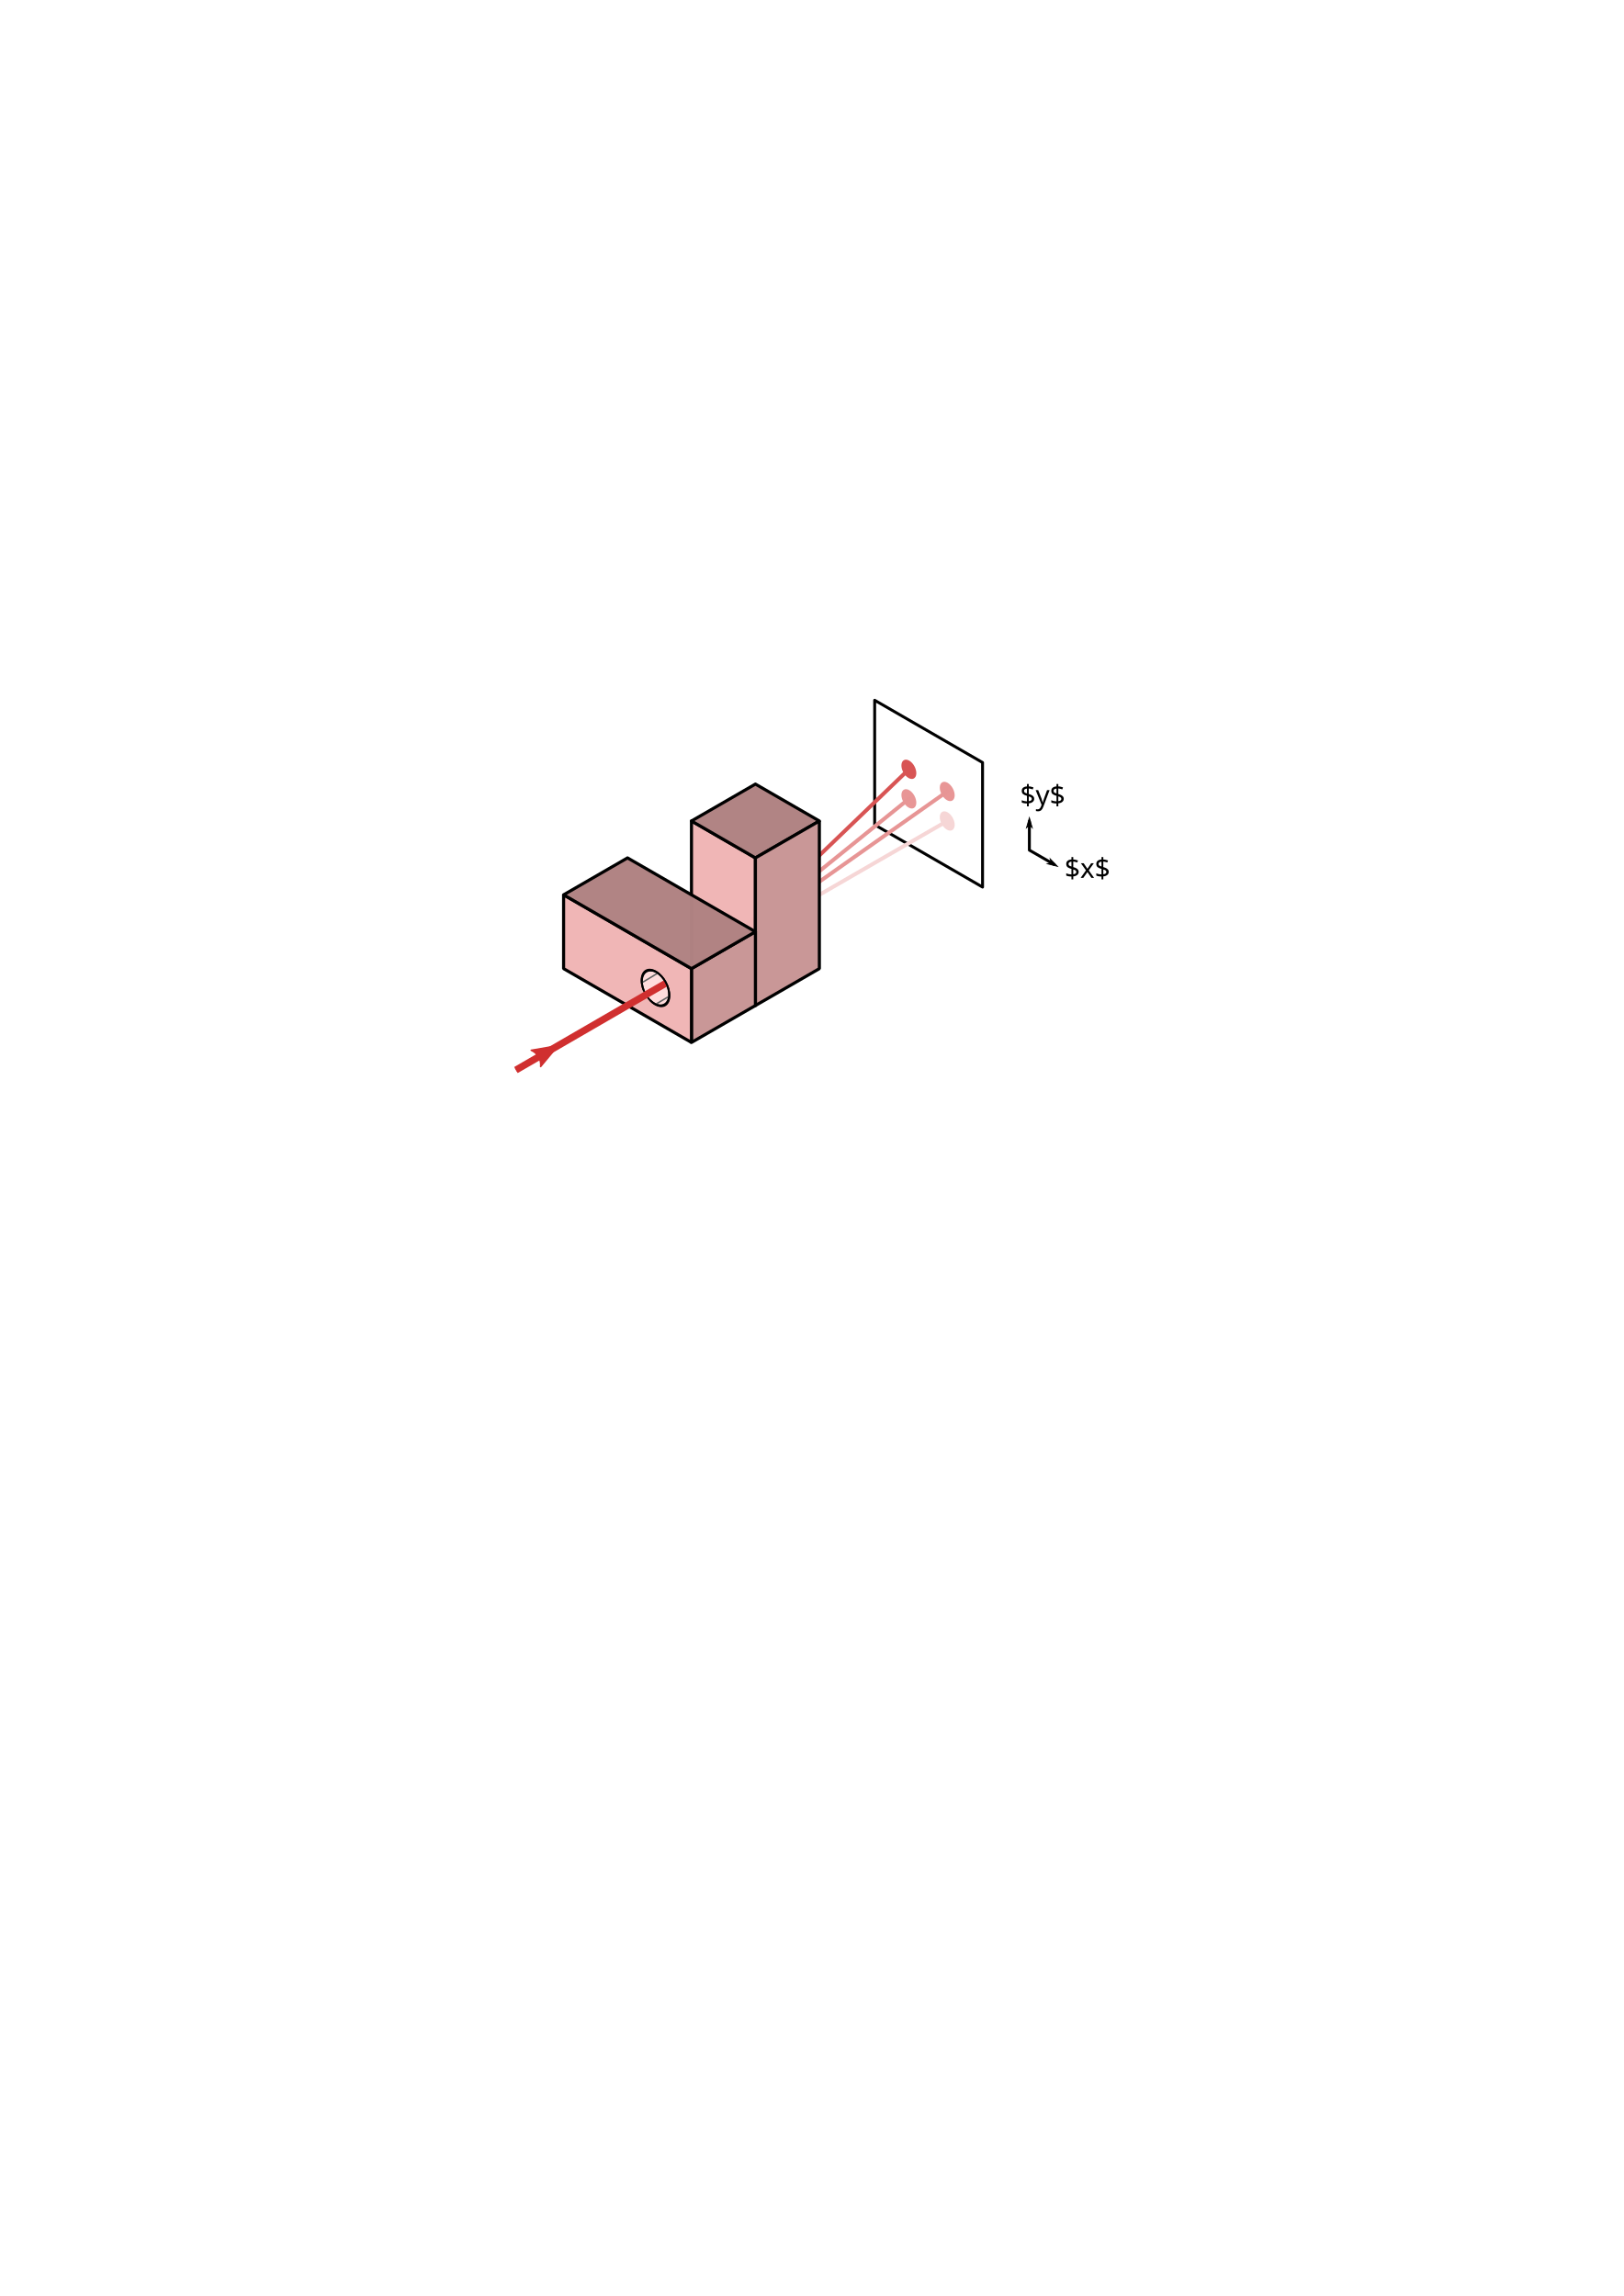
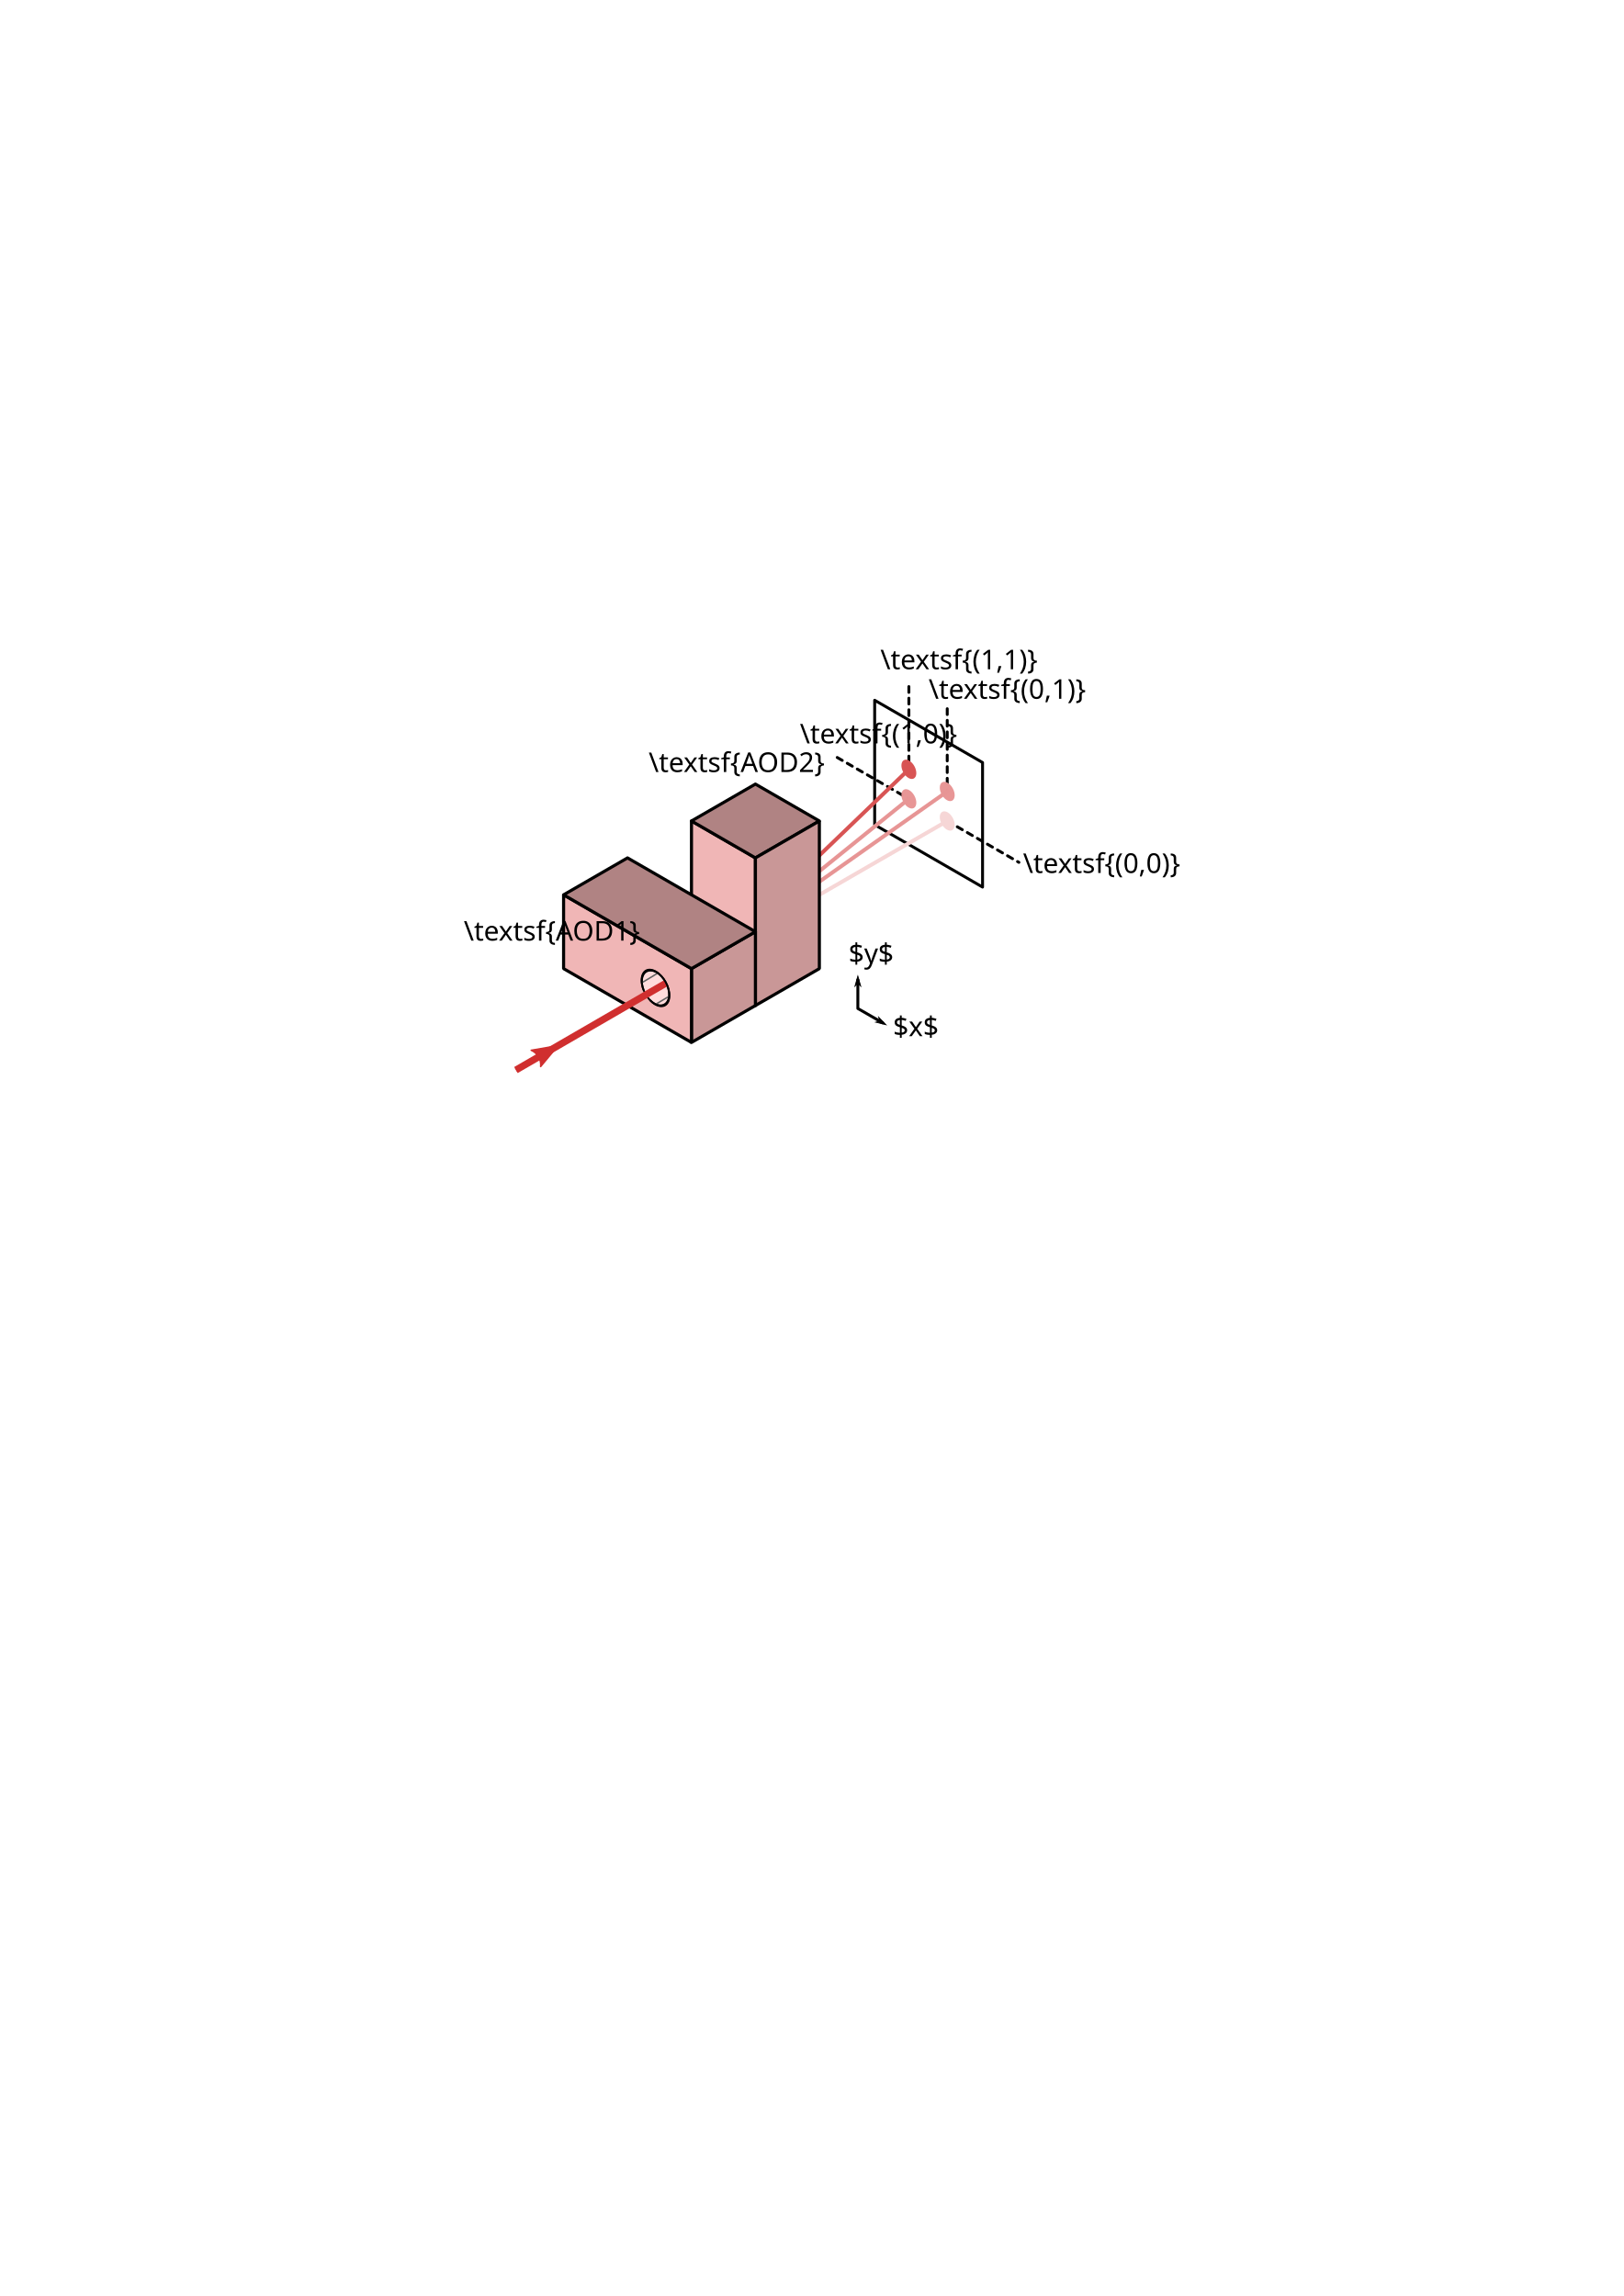
<svg xmlns="http://www.w3.org/2000/svg" width="210mm" height="297mm" viewBox="0 0 210 297" version="1.1" id="svg14294">
  <defs id="defs14288">
    <marker orient="auto" refY="0.0" refX="0.0" id="Arrow1Send" style="overflow:visible;">
      <path id="path1383" d="M 0.0,0.0 L 5.0,-5.0 L -12.5,0.0 L 5.0,5.0 L 0.0,0.0 z " style="fill-rule:evenodd;stroke:#000000;stroke-width:1pt;stroke-opacity:1;fill:#000000;fill-opacity:1" transform="scale(0.2) rotate(180) translate(6,0)" />
    </marker>
    <marker orient="auto" refY="0.0" refX="0.0" id="Arrow1Sstart" style="overflow:visible">
      <path id="path1380" d="M 0.0,0.0 L 5.0,-5.0 L -12.5,0.0 L 5.0,5.0 L 0.0,0.0 z " style="fill-rule:evenodd;stroke:#000000;stroke-width:1pt;stroke-opacity:1;fill:#000000;fill-opacity:1" transform="scale(0.2) translate(6,0)" />
    </marker>
    <marker orient="auto" refY="0.0" refX="0.0" id="marker1818" style="overflow:visible;">
      <path id="path1816" style="fill-rule:evenodd;stroke-width:0.625;stroke-linejoin:round;stroke:#000000;stroke-opacity:1;fill:#000000;fill-opacity:1" d="M 8.719,4.034 L -2.207,0.016 L 8.719,-4.002 C 6.973,-1.63 6.983,1.616 8.719,4.034 z " transform="scale(0.6) rotate(180) translate(0,0)" />
    </marker>
    <marker orient="auto" refY="0.0" refX="0.0" id="Arrow2Lend" style="overflow:visible;">
      <path id="path1389" style="fill-rule:evenodd;stroke-width:0.625;stroke-linejoin:round;stroke:#000000;stroke-opacity:1;fill:#000000;fill-opacity:1" d="M 8.719,4.034 L -2.207,0.016 L 8.719,-4.002 C 6.973,-1.63 6.983,1.616 8.719,4.034 z " transform="scale(1.1) rotate(180) translate(1,0)" />
    </marker>
    <marker orient="auto" refY="0.0" refX="0.0" id="Arrow2Mend" style="overflow:visible;">
      <path id="path1395" style="fill-rule:evenodd;stroke-width:0.625;stroke-linejoin:round;stroke:#d02f2f;stroke-opacity:1;fill:#d02f2f;fill-opacity:1" d="M 8.719,4.034 L -2.207,0.016 L 8.719,-4.002 C 6.973,-1.63 6.983,1.616 8.719,4.034 z " transform="scale(0.6) rotate(180) translate(0,0)" />
    </marker>
  </defs>
  <g id="layer2">
    <path style="fill:none;stroke:#000000;stroke-width:0.375;stroke-linecap:round;stroke-linejoin:round;stroke-miterlimit:0;stroke-dasharray:none;stroke-opacity:1" d="m 113.125,90.581 v 16.111 l 13.953,8.056 V 98.637 l -13.953,-8.056" id="path14919-2" />
-     <path style="fill:none;stroke:#000000;stroke-width:0.375;stroke-linecap:round;stroke-linejoin:round;stroke-miterlimit:0;stroke-dasharray:none;stroke-opacity:1;marker-start:url(#Arrow1Sstart);marker-end:url(#Arrow1Send)" d="m 133.132,106.254 v 3.716 l 3.218,1.858" id="path14919-2-9" />
-     <text xml:space="preserve" style="font-style:normal;font-weight:normal;font-size:10.583px;line-height:1.25;font-family:sans-serif;letter-spacing:0px;word-spacing:0px;fill:#000000;fill-opacity:1;stroke:none;stroke-width:0.265" x="131.931" y="104.098" id="text1826">
-       <tspan id="tspan1824" x="131.931" y="104.098" style="font-size:3.528px;stroke-width:0.265">$y$</tspan>
+     <path style="fill:none;stroke:#000000;stroke-width:0.375;stroke-linecap:round;stroke-linejoin:round;stroke-miterlimit:0;stroke-dasharray:none;stroke-opacity:1;marker-start:url(#Arrow1Sstart);marker-end:url(#Arrow1Send)" d="m 110.949,126.739 v 3.716 l 3.218,1.858" id="path14919-2-9" />
+     <text xml:space="preserve" style="font-style:normal;font-weight:normal;font-size:10.583px;line-height:1.25;font-family:sans-serif;letter-spacing:0px;word-spacing:0px;fill:#000000;fill-opacity:1;stroke:none;stroke-width:0.265" x="109.748" y="124.583" id="text1826">
+       <tspan id="tspan1824" x="109.748" y="124.583" style="font-size:3.528px;stroke-width:0.265">$y$</tspan>
    </text>
-     <text xml:space="preserve" style="font-style:normal;font-weight:normal;font-size:10.583px;line-height:1.25;font-family:sans-serif;letter-spacing:0px;word-spacing:0px;fill:#000000;fill-opacity:1;stroke:none;stroke-width:0.265" x="137.682" y="113.557" id="text1826-3">
-       <tspan id="tspan1824-6" x="137.682" y="113.557" style="font-size:3.528px;stroke-width:0.265">$x$</tspan>
+     <text xml:space="preserve" style="font-style:normal;font-weight:normal;font-size:10.583px;line-height:1.25;font-family:sans-serif;letter-spacing:0px;word-spacing:0px;fill:#000000;fill-opacity:1;stroke:none;stroke-width:0.265" x="115.498" y="134.042" id="text1826-3">
+       <tspan id="tspan1824-6" x="115.498" y="134.042" style="font-size:3.528px;stroke-width:0.265">$x$</tspan>
+     </text>
+     <text xml:space="preserve" style="font-style:normal;font-weight:normal;font-size:10.583px;line-height:1.25;font-family:sans-serif;letter-spacing:0px;word-spacing:0px;fill:#000000;fill-opacity:1;stroke:none;stroke-width:0.265" x="132.314" y="112.92" id="text1826-9">
+       <tspan id="tspan1824-9" x="132.314" y="112.92" style="font-size:3.528px;stroke-width:0.265">\textsf{(0,0)}</tspan>
+     </text>
+     <path style="fill:none;stroke:#000000;stroke-width:0.375;stroke-linecap:round;stroke-linejoin:round;stroke-miterlimit:0;stroke-dasharray:0.75, 0.75;stroke-dashoffset:0;stroke-opacity:1" d="m 122.51,106.199 9.268,5.351" id="path14919-2-1-0" />
+     <path style="fill:none;stroke:#000000;stroke-width:0.375;stroke-linecap:round;stroke-linejoin:round;stroke-miterlimit:0;stroke-dasharray:0.75, 0.75;stroke-dashoffset:0;stroke-opacity:1" d="m 108.28,97.984 9.268,5.351" id="path14919-2-1-0-3" />
+     <text xml:space="preserve" style="font-style:normal;font-weight:normal;font-size:10.583px;line-height:1.25;font-family:sans-serif;letter-spacing:0px;word-spacing:0px;fill:#000000;fill-opacity:1;stroke:none;stroke-width:0.265" x="103.455" y="96.167" id="text1826-9-7">
+       <tspan id="tspan1824-9-8" x="103.455" y="96.167" style="font-size:3.528px;stroke-width:0.265">\textsf{(1,0)}</tspan>
+     </text>
+     <path style="fill:none;stroke:#000000;stroke-width:0.375;stroke-linecap:round;stroke-linejoin:round;stroke-miterlimit:0;stroke-dasharray:0.75, 0.75;stroke-dashoffset:0;stroke-opacity:1" d="m 117.548,88.813 10e-6,10.702" id="path14919-2-1-0-3-8" />
+     <path style="fill:none;stroke:#000000;stroke-width:0.375;stroke-linecap:round;stroke-linejoin:round;stroke-miterlimit:0;stroke-dasharray:0.75, 0.75;stroke-dashoffset:0;stroke-opacity:1" d="m 122.51,91.678 1e-5,10.702" id="path14919-2-1-0-3-8-6" />
+     <text xml:space="preserve" style="font-style:normal;font-weight:normal;font-size:10.583px;line-height:1.25;font-family:sans-serif;letter-spacing:0px;word-spacing:0px;fill:#000000;fill-opacity:1;stroke:none;stroke-width:0.265" x="113.863" y="86.574" id="text1826-9-7-0">
+       <tspan id="tspan1824-9-8-4" x="113.863" y="86.574" style="font-size:3.528px;stroke-width:0.265">\textsf{(1,1)}</tspan>
+     </text>
+     <text xml:space="preserve" style="font-style:normal;font-weight:normal;font-size:10.583px;line-height:1.25;font-family:sans-serif;letter-spacing:0px;word-spacing:0px;fill:#000000;fill-opacity:1;stroke:none;stroke-width:0.265" x="120.1" y="90.391" id="text1826-9-7-0-6">
+       <tspan id="tspan1824-9-8-4-7" x="120.1" y="90.391" style="font-size:3.528px;stroke-width:0.265">\textsf{(0,1)}</tspan>
    </text>
  </g>
  <g id="layer5" style="display:inline">
    <ellipse style="display:inline;opacity:1;vector-effect:none;fill:#f6d6d6;fill-opacity:1;stroke:none;stroke-width:0.17;stroke-linecap:round;stroke-linejoin:round;stroke-miterlimit:4;stroke-dasharray:none;stroke-dashoffset:0;stroke-opacity:1;paint-order:normal" id="path14984-6-3-5-6-2-9" cx="143.192" cy="34.713" rx="1.111" ry="1.122" transform="matrix(0.8663285,0.4994746,-0.04440043,0.9990138,0,0)" />
    <ellipse style="display:inline;opacity:1;vector-effect:none;fill:#e79595;fill-opacity:0.992;stroke:none;stroke-width:0.17;stroke-linecap:round;stroke-linejoin:round;stroke-miterlimit:4;stroke-dasharray:none;stroke-dashoffset:0;stroke-opacity:1;paint-order:normal" id="path14984-6-3-5-6-2-9-1" cx="137.464" cy="34.709" rx="1.111" ry="1.122" transform="matrix(0.8663285,0.4994746,-0.04440043,0.9990138,0,0)" />
    <ellipse style="display:inline;opacity:1;vector-effect:none;fill:#d85454;fill-opacity:1;stroke:none;stroke-width:0.17;stroke-linecap:butt;stroke-linejoin:round;stroke-miterlimit:4;stroke-dasharray:none;stroke-dashoffset:0;stroke-opacity:0.863;paint-order:normal" id="path14984-6-3-5-6-2-9-1-2" cx="137.273" cy="30.981" rx="1.111" ry="1.122" transform="matrix(0.8663285,0.4994746,-0.04440043,0.9990138,0,0)" />
    <path style="fill:none;stroke:#f6d6d6;stroke-width:0.506;stroke-linecap:round;stroke-linejoin:miter;stroke-miterlimit:4;stroke-dasharray:none;stroke-opacity:1" d="m 104.316,116.703 18.193,-10.504" id="path1009" />
    <ellipse style="display:inline;opacity:1;vector-effect:none;fill:#e79595;fill-opacity:0.992;stroke:none;stroke-width:0.17;stroke-linecap:round;stroke-linejoin:round;stroke-miterlimit:4;stroke-dasharray:none;stroke-dashoffset:0;stroke-opacity:1;paint-order:normal" id="path14984-6-3-5-6-2" cx="143.001" cy="30.985" rx="1.111" ry="1.122" transform="matrix(0.8663285,0.4994746,-0.04440043,0.9990138,0,0)" />
    <path style="fill:none;stroke:#e79595;stroke-width:0.506;stroke-linecap:round;stroke-linejoin:miter;stroke-miterlimit:4;stroke-dasharray:none;stroke-opacity:0.993" d="M 92.739,123.388 117.548,103.335" id="path1260" />
    <path style="fill:none;stroke:#e79595;stroke-width:0.506;stroke-linecap:round;stroke-linejoin:miter;stroke-miterlimit:4;stroke-dasharray:none;stroke-opacity:0.993" d="M 92.739,123.388 122.51,102.38" id="path1262" />
    <path style="fill:none;stroke:#d85454;stroke-width:0.506;stroke-linecap:round;stroke-linejoin:miter;stroke-miterlimit:4;stroke-dasharray:none;stroke-opacity:1" d="M 92.739,123.388 117.548,99.515" id="path1264" />
  </g>
  <g id="layer3">
    <path style="fill:#f0b5b5;fill-opacity:0.986;stroke:#000000;stroke-width:0.4;stroke-linecap:butt;stroke-linejoin:round;stroke-miterlimit:4;stroke-dasharray:none;stroke-opacity:1" d="m 89.431,125.297 v -19.098 l 8.27,4.775 v 19.098 z" id="path14976" />
-     <path style="fill:#b08383;fill-opacity:0.988;stroke:#000000;stroke-width:0.4;stroke-linecap:butt;stroke-linejoin:round;stroke-miterlimit:4;stroke-dasharray:none;stroke-opacity:1" d="m 89.431,106.199 8.27,-4.775 8.27,4.775 -8.27,4.775 z" id="path14978" />
+     <path style="fill:#b08383;fill-opacity:1;stroke:#000000;stroke-width:0.4;stroke-linecap:butt;stroke-linejoin:round;stroke-miterlimit:4;stroke-dasharray:none;stroke-opacity:1" d="m 89.431,106.199 8.27,-4.775 8.27,4.775 -8.27,4.775 z" id="path14978" />
    <path style="fill:#c99797;fill-opacity:1;stroke:#000000;stroke-width:0.4;stroke-linecap:butt;stroke-linejoin:bevel;stroke-miterlimit:4;stroke-dasharray:none;stroke-opacity:1" d="m 97.701,110.974 8.27,-4.775 v 19.098 l -8.27,4.775 z" id="path14980" />
  </g>
  <g id="layer1">
    <path style="fill:#c99797;fill-opacity:1;stroke:#000000;stroke-width:0.4;stroke-linecap:round;stroke-linejoin:round;stroke-opacity:1;stroke-miterlimit:4;stroke-dasharray:none" d="m 89.431,125.297 v 9.549 l 8.27,-4.775 v -9.549 z" id="path14917" />
    <path style="fill:#f0b5b5;fill-opacity:0.986;stroke:#000000;stroke-width:0.4;stroke-linecap:round;stroke-linejoin:bevel;stroke-opacity:1;stroke-miterlimit:4;stroke-dasharray:none" d="m 72.891,115.748 v 9.549 l 16.539,9.549 v -9.549 z" id="path14919" />
-     <path style="fill:#b08383;fill-opacity:0.988;stroke:#000000;stroke-width:0.4;stroke-linecap:round;stroke-linejoin:round;stroke-opacity:1;stroke-miterlimit:4;stroke-dasharray:none" d="m 72.891,115.748 8.27,-4.775 16.539,9.549 -8.27,4.775 z" id="path14921" />
+     <path style="fill:#b08383;fill-opacity:1;stroke:#000000;stroke-width:0.4;stroke-linecap:round;stroke-linejoin:round;stroke-opacity:1;stroke-miterlimit:4;stroke-dasharray:none" d="m 72.891,115.748 8.27,-4.775 16.539,9.549 -8.27,4.775 z" id="path14921" />
  </g>
  <g id="layer4" style="display:inline">
    <ellipse style="opacity:1;vector-effect:none;fill:#ffdcdc;fill-opacity:1;stroke:#000000;stroke-width:0.314;stroke-linecap:round;stroke-linejoin:round;stroke-miterlimit:4;stroke-dasharray:none;stroke-dashoffset:0;stroke-opacity:1;paint-order:normal" id="path14984-6" cx="101.807" cy="77.022" rx="2.051" ry="2.071" transform="matrix(0.8663285,0.4994746,-0.04440043,0.9990138,0,0)" />
    <path id="path940" d="m 84.783,129.917 1.757,-1.042" style="fill:none;stroke:#616161;stroke-width:0.191;stroke-linecap:butt;stroke-linejoin:round;stroke-miterlimit:4;stroke-dasharray:none;stroke-opacity:1" />
    <path id="path940-3" d="m 83.057,127.095 2.02,-1.218" style="fill:none;stroke:#616161;stroke-width:0.191;stroke-linecap:butt;stroke-linejoin:round;stroke-miterlimit:4;stroke-dasharray:none;stroke-opacity:1" />
    <path id="path940-3-6" d="m 83.523,128.714 2.618,-1.545" style="fill:none;stroke:#000000;stroke-width:0.191;stroke-linecap:butt;stroke-linejoin:round;stroke-miterlimit:4;stroke-dasharray:none;stroke-opacity:1" />
    <path id="path981" d="m 66.725,138.415 19.416,-11.246" style="fill:none;stroke:#d02f2f;stroke-width:0.906;stroke-linecap:butt;stroke-linejoin:miter;stroke-miterlimit:4;stroke-dasharray:none;stroke-opacity:1" />
    <path style="opacity:1;vector-effect:none;fill:#d1b6b6;fill-opacity:0;stroke:#000000;stroke-width:0.239;stroke-linecap:round;stroke-linejoin:round;stroke-miterlimit:4;stroke-dasharray:none;stroke-dashoffset:0;stroke-opacity:1;paint-order:normal" d="m 83.218,128.012 c -0.154,-0.413 -0.234,-0.841 -0.217,-1.24 0.051,-1.142 0.887,-1.61 1.869,-1.044 0.981,0.566 1.735,1.95 1.685,3.093 -0.051,1.142 -0.887,1.61 -1.869,1.044 -0.199,-0.115 -0.389,-0.264 -0.565,-0.437" id="path14984-7" />
    <path id="path981-7" d="m 66.725,138.415 4.882,-2.823" style="display:inline;fill:none;stroke:#d02f2f;stroke-width:0.506;stroke-linecap:butt;stroke-linejoin:miter;stroke-miterlimit:4;stroke-dasharray:none;stroke-opacity:1;marker-end:url(#Arrow2Mend)" />
  </g>
-   <g id="layer6" />
+   <g id="layer6">
+     <text xml:space="preserve" style="font-style:normal;font-weight:normal;font-size:10.583px;line-height:1.25;font-family:sans-serif;letter-spacing:0px;word-spacing:0px;fill:#000000;fill-opacity:1;stroke:none;stroke-width:0.265" x="83.892" y="99.865" id="text1826-0-9">
+       <tspan id="tspan1824-2-0" x="83.892" y="99.865" style="font-size:3.528px;stroke-width:0.265">\textsf{AOD2}</tspan>
+     </text>
+     <text xml:space="preserve" style="font-style:normal;font-weight:normal;font-size:10.583px;line-height:1.25;font-family:sans-serif;letter-spacing:0px;word-spacing:0px;fill:#000000;fill-opacity:1;stroke:none;stroke-width:0.265" x="59.984" y="121.675" id="text1826-0">
+       <tspan id="tspan1824-2" x="59.984" y="121.675" style="font-size:3.528px;stroke-width:0.265">\textsf{AOD1}</tspan>
+     </text>
+   </g>
</svg>
